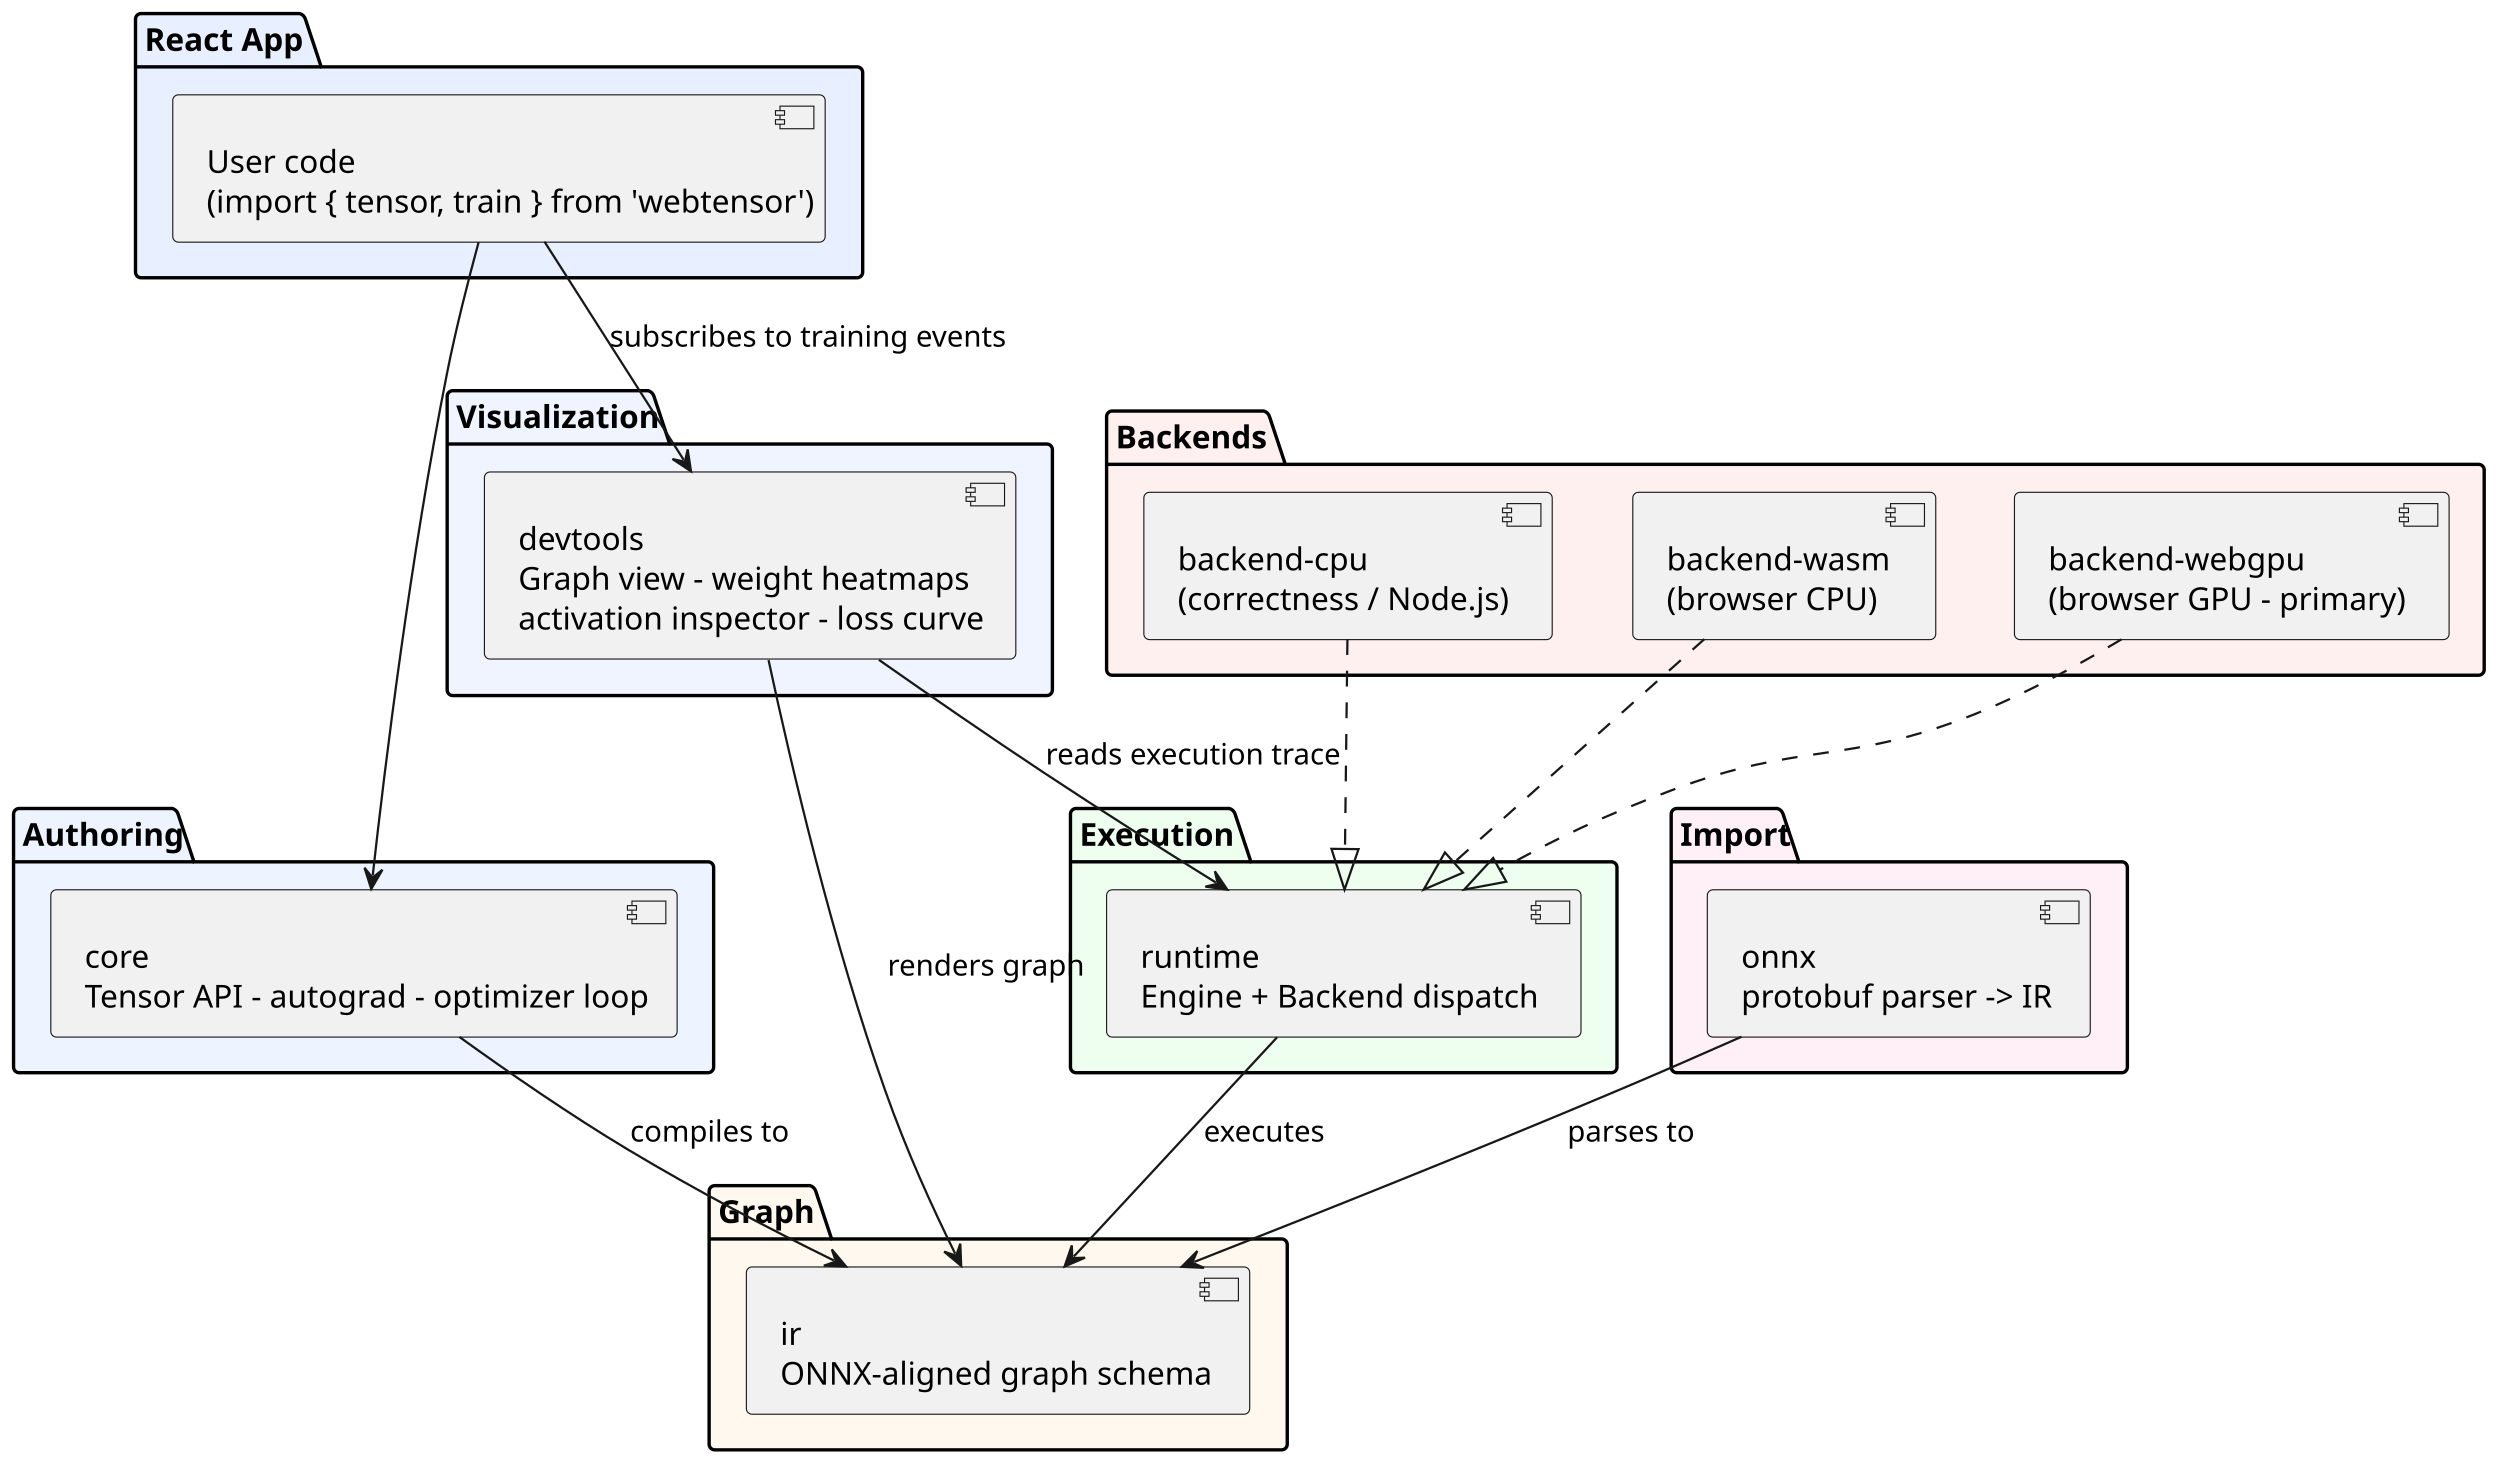
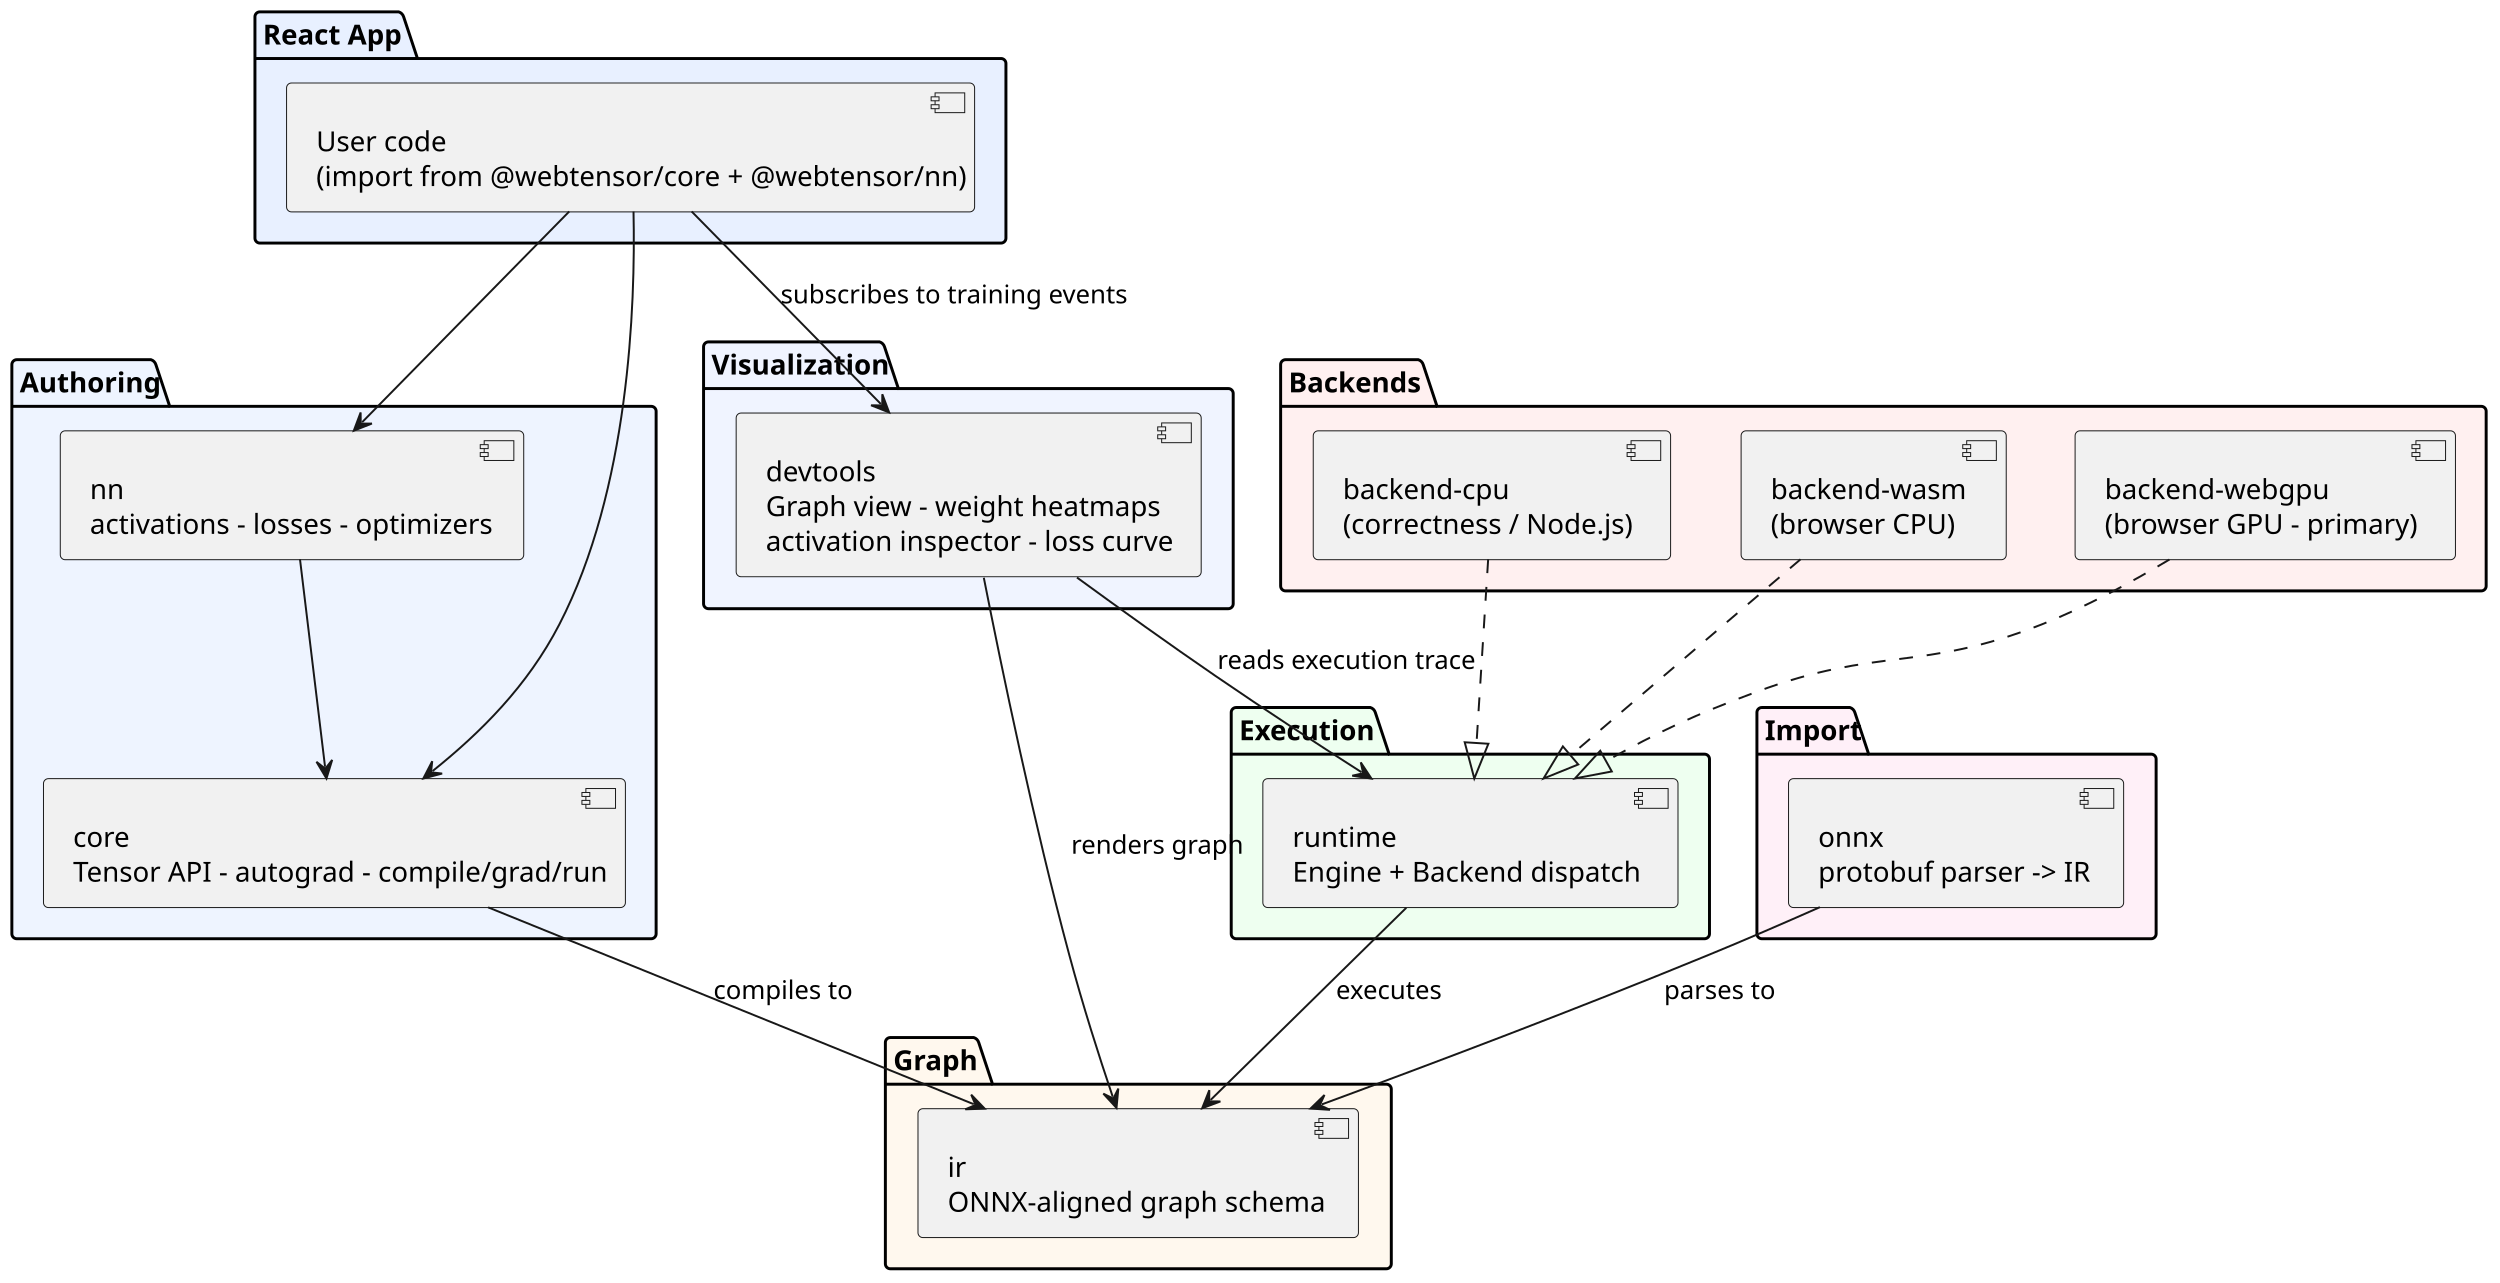
- <svg xmlns="http://www.w3.org/2000/svg" contentStyleType="text/css" data-diagram-type="DESCRIPTION" height="649px" preserveAspectRatio="none" style="width:1107px;height:649px;background:#FFFFFF;" version="1.1" viewBox="0 0 1107 649" width="1107px" zoomAndPan="magnify">
+ <svg xmlns="http://www.w3.org/2000/svg" contentStyleType="text/css" data-diagram-type="DESCRIPTION" height="649px" preserveAspectRatio="none" style="width:1265px;height:649px;background:#FFFFFF;" version="1.1" viewBox="0 0 1265 649" width="1265px" zoomAndPan="magnify">
  <defs />
  <g>
    <g class="cluster" data-entity="React App" data-source-line="2" data-uid="ent0002" id="cluster_React App">
-       <path d="M62.5,6 L132.734,6 A3.75,3.75 0 0 1 135.234,8.5 L142.234,29.609 L379.5,29.609 A2.5,2.5 0 0 1 382,32.109 L382,120.5 A2.5,2.5 0 0 1 379.5,123 L62.5,123 A2.5,2.5 0 0 1 60,120.5 L60,8.5 A2.5,2.5 0 0 1 62.5,6" fill="#E8F0FF" style="stroke:#000000;stroke-width:1.5;" />
-       <line style="stroke:#000000;stroke-width:1.5;" x1="60" x2="142.234" y1="29.609" y2="29.609" />
-       <text fill="#000000" font-family="sans-serif" font-size="14" font-weight="bold" lengthAdjust="spacing" textLength="69.234" x="64" y="22.533">React App</text>
+       <path d="M131.5,6 L201.734,6 A3.75,3.75 0 0 1 204.234,8.5 L211.234,29.609 L506.5,29.609 A2.5,2.5 0 0 1 509,32.109 L509,120.5 A2.5,2.5 0 0 1 506.5,123 L131.5,123 A2.5,2.5 0 0 1 129,120.5 L129,8.5 A2.5,2.5 0 0 1 131.5,6" fill="#E8F0FF" style="stroke:#000000;stroke-width:1.5;" />
+       <line style="stroke:#000000;stroke-width:1.5;" x1="129" x2="211.234" y1="29.609" y2="29.609" />
+       <text fill="#000000" font-family="sans-serif" font-size="14" font-weight="bold" lengthAdjust="spacing" textLength="69.234" x="133" y="22.533">React App</text>
    </g>
    <g class="cluster" data-entity="Authoring" data-source-line="6" data-uid="ent0004" id="cluster_Authoring">
-       <path d="M8.5,358 L76.369,358 A3.75,3.75 0 0 1 78.869,360.5 L85.869,381.609 L313.5,381.609 A2.5,2.5 0 0 1 316,384.109 L316,472.5 A2.5,2.5 0 0 1 313.5,475 L8.5,475 A2.5,2.5 0 0 1 6,472.5 L6,360.5 A2.5,2.5 0 0 1 8.5,358" fill="#EEF4FF" style="stroke:#000000;stroke-width:1.5;" />
-       <line style="stroke:#000000;stroke-width:1.5;" x1="6" x2="85.869" y1="381.609" y2="381.609" />
-       <text fill="#000000" font-family="sans-serif" font-size="14" font-weight="bold" lengthAdjust="spacing" textLength="66.869" x="10" y="374.533">Authoring</text>
+       <path d="M8.5,182 L76.369,182 A3.75,3.75 0 0 1 78.869,184.5 L85.869,205.609 L329.5,205.609 A2.5,2.5 0 0 1 332,208.109 L332,472.5 A2.5,2.5 0 0 1 329.5,475 L8.5,475 A2.5,2.5 0 0 1 6,472.5 L6,184.5 A2.5,2.5 0 0 1 8.5,182" fill="#EEF4FF" style="stroke:#000000;stroke-width:1.5;" />
+       <line style="stroke:#000000;stroke-width:1.5;" x1="6" x2="85.869" y1="205.609" y2="205.609" />
+       <text fill="#000000" font-family="sans-serif" font-size="14" font-weight="bold" lengthAdjust="spacing" textLength="66.869" x="10" y="198.533">Authoring</text>
    </g>
-     <g class="cluster" data-entity="Import" data-source-line="10" data-uid="ent0006" id="cluster_Import">
-       <path d="M742.5,358 L787.052,358 A3.75,3.75 0 0 1 789.552,360.5 L796.552,381.609 L939.5,381.609 A2.5,2.5 0 0 1 942,384.109 L942,472.5 A2.5,2.5 0 0 1 939.5,475 L742.5,475 A2.5,2.5 0 0 1 740,472.5 L740,360.5 A2.5,2.5 0 0 1 742.5,358" fill="#FFF0F8" style="stroke:#000000;stroke-width:1.5;" />
-       <line style="stroke:#000000;stroke-width:1.5;" x1="740" x2="796.552" y1="381.609" y2="381.609" />
-       <text fill="#000000" font-family="sans-serif" font-size="14" font-weight="bold" lengthAdjust="spacing" textLength="43.552" x="744" y="374.533">Import</text>
+     <g class="cluster" data-entity="Import" data-source-line="11" data-uid="ent0007" id="cluster_Import">
+       <path d="M891.5,358 L936.052,358 A3.75,3.75 0 0 1 938.552,360.5 L945.552,381.609 L1088.5,381.609 A2.5,2.5 0 0 1 1091,384.109 L1091,472.5 A2.5,2.5 0 0 1 1088.5,475 L891.5,475 A2.5,2.5 0 0 1 889,472.5 L889,360.5 A2.5,2.5 0 0 1 891.5,358" fill="#FFF0F8" style="stroke:#000000;stroke-width:1.5;" />
+       <line style="stroke:#000000;stroke-width:1.5;" x1="889" x2="945.552" y1="381.609" y2="381.609" />
+       <text fill="#000000" font-family="sans-serif" font-size="14" font-weight="bold" lengthAdjust="spacing" textLength="43.552" x="893" y="374.533">Import</text>
    </g>
-     <g class="cluster" data-entity="Graph" data-source-line="14" data-uid="ent0008" id="cluster_Graph">
-       <path d="M316.5,525 L358.728,525 A3.75,3.75 0 0 1 361.228,527.5 L368.228,548.609 L567.5,548.609 A2.5,2.5 0 0 1 570,551.109 L570,639.5 A2.5,2.5 0 0 1 567.5,642 L316.5,642 A2.5,2.5 0 0 1 314,639.5 L314,527.5 A2.5,2.5 0 0 1 316.5,525" fill="#FFF8EE" style="stroke:#000000;stroke-width:1.5;" />
-       <line style="stroke:#000000;stroke-width:1.5;" x1="314" x2="368.228" y1="548.609" y2="548.609" />
-       <text fill="#000000" font-family="sans-serif" font-size="14" font-weight="bold" lengthAdjust="spacing" textLength="41.227" x="318" y="541.533">Graph</text>
+     <g class="cluster" data-entity="Graph" data-source-line="15" data-uid="ent0009" id="cluster_Graph">
+       <path d="M450.5,525 L492.728,525 A3.75,3.75 0 0 1 495.228,527.5 L502.228,548.609 L701.5,548.609 A2.5,2.5 0 0 1 704,551.109 L704,639.5 A2.5,2.5 0 0 1 701.5,642 L450.5,642 A2.5,2.5 0 0 1 448,639.5 L448,527.5 A2.5,2.5 0 0 1 450.5,525" fill="#FFF8EE" style="stroke:#000000;stroke-width:1.5;" />
+       <line style="stroke:#000000;stroke-width:1.5;" x1="448" x2="502.228" y1="548.609" y2="548.609" />
+       <text fill="#000000" font-family="sans-serif" font-size="14" font-weight="bold" lengthAdjust="spacing" textLength="41.227" x="452" y="541.533">Graph</text>
    </g>
-     <g class="cluster" data-entity="Execution" data-source-line="18" data-uid="ent0010" id="cluster_Execution">
-       <path d="M476.5,358 L544.403,358 A3.75,3.75 0 0 1 546.903,360.5 L553.903,381.609 L713.5,381.609 A2.5,2.5 0 0 1 716,384.109 L716,472.5 A2.5,2.5 0 0 1 713.5,475 L476.5,475 A2.5,2.5 0 0 1 474,472.5 L474,360.5 A2.5,2.5 0 0 1 476.5,358" fill="#EEFFF0" style="stroke:#000000;stroke-width:1.5;" />
-       <line style="stroke:#000000;stroke-width:1.5;" x1="474" x2="553.903" y1="381.609" y2="381.609" />
-       <text fill="#000000" font-family="sans-serif" font-size="14" font-weight="bold" lengthAdjust="spacing" textLength="66.903" x="478" y="374.533">Execution</text>
+     <g class="cluster" data-entity="Execution" data-source-line="19" data-uid="ent0011" id="cluster_Execution">
+       <path d="M625.5,358 L693.403,358 A3.75,3.75 0 0 1 695.903,360.5 L702.903,381.609 L862.5,381.609 A2.5,2.5 0 0 1 865,384.109 L865,472.5 A2.5,2.5 0 0 1 862.5,475 L625.5,475 A2.5,2.5 0 0 1 623,472.5 L623,360.5 A2.5,2.5 0 0 1 625.5,358" fill="#EEFFF0" style="stroke:#000000;stroke-width:1.5;" />
+       <line style="stroke:#000000;stroke-width:1.5;" x1="623" x2="702.903" y1="381.609" y2="381.609" />
+       <text fill="#000000" font-family="sans-serif" font-size="14" font-weight="bold" lengthAdjust="spacing" textLength="66.903" x="627" y="374.533">Execution</text>
    </g>
-     <g class="cluster" data-entity="Backends" data-source-line="22" data-uid="ent0012" id="cluster_Backends">
-       <path d="M492.5,182 L559.644,182 A3.75,3.75 0 0 1 562.144,184.5 L569.144,205.609 L1097.5,205.609 A2.5,2.5 0 0 1 1100,208.109 L1100,296.5 A2.5,2.5 0 0 1 1097.5,299 L492.5,299 A2.5,2.5 0 0 1 490,296.5 L490,184.5 A2.5,2.5 0 0 1 492.5,182" fill="#FFF0F0" style="stroke:#000000;stroke-width:1.5;" />
-       <line style="stroke:#000000;stroke-width:1.5;" x1="490" x2="569.144" y1="205.609" y2="205.609" />
-       <text fill="#000000" font-family="sans-serif" font-size="14" font-weight="bold" lengthAdjust="spacing" textLength="66.144" x="494" y="198.533">Backends</text>
+     <g class="cluster" data-entity="Backends" data-source-line="23" data-uid="ent0013" id="cluster_Backends">
+       <path d="M650.5,182 L717.644,182 A3.75,3.75 0 0 1 720.144,184.5 L727.144,205.609 L1255.5,205.609 A2.5,2.5 0 0 1 1258,208.109 L1258,296.5 A2.5,2.5 0 0 1 1255.5,299 L650.5,299 A2.5,2.5 0 0 1 648,296.5 L648,184.5 A2.5,2.5 0 0 1 650.5,182" fill="#FFF0F0" style="stroke:#000000;stroke-width:1.5;" />
+       <line style="stroke:#000000;stroke-width:1.5;" x1="648" x2="727.144" y1="205.609" y2="205.609" />
+       <text fill="#000000" font-family="sans-serif" font-size="14" font-weight="bold" lengthAdjust="spacing" textLength="66.144" x="652" y="198.533">Backends</text>
    </g>
-     <g class="cluster" data-entity="Visualization" data-source-line="28" data-uid="ent0016" id="cluster_Visualization">
-       <path d="M200.5,173 L287.072,173 A3.75,3.75 0 0 1 289.572,175.5 L296.572,196.609 L463.5,196.609 A2.5,2.5 0 0 1 466,199.109 L466,305.5 A2.5,2.5 0 0 1 463.5,308 L200.5,308 A2.5,2.5 0 0 1 198,305.5 L198,175.5 A2.5,2.5 0 0 1 200.5,173" fill="#F0F4FF" style="stroke:#000000;stroke-width:1.5;" />
-       <line style="stroke:#000000;stroke-width:1.5;" x1="198" x2="296.572" y1="196.609" y2="196.609" />
-       <text fill="#000000" font-family="sans-serif" font-size="14" font-weight="bold" lengthAdjust="spacing" textLength="85.572" x="202" y="189.533">Visualization</text>
+     <g class="cluster" data-entity="Visualization" data-source-line="29" data-uid="ent0017" id="cluster_Visualization">
+       <path d="M358.5,173 L445.072,173 A3.75,3.75 0 0 1 447.572,175.5 L454.572,196.609 L621.5,196.609 A2.5,2.5 0 0 1 624,199.109 L624,305.5 A2.5,2.5 0 0 1 621.5,308 L358.5,308 A2.5,2.5 0 0 1 356,305.5 L356,175.5 A2.5,2.5 0 0 1 358.5,173" fill="#F0F4FF" style="stroke:#000000;stroke-width:1.5;" />
+       <line style="stroke:#000000;stroke-width:1.5;" x1="356" x2="454.572" y1="196.609" y2="196.609" />
+       <text fill="#000000" font-family="sans-serif" font-size="14" font-weight="bold" lengthAdjust="spacing" textLength="85.572" x="360" y="189.533">Visualization</text>
    </g>
    <g class="entity" data-entity="usercode" data-source-line="3" data-uid="ent0003" id="entity_usercode">
-       <rect fill="#F1F1F1" height="65.219" rx="2.5" ry="2.5" style="stroke:#181818;stroke-width:0.5;" width="288.883" x="76.5" y="42" />
-       <rect fill="#F1F1F1" height="10" style="stroke:#181818;stroke-width:0.5;" width="15" x="345.383" y="47" />
-       <rect fill="#F1F1F1" height="2" style="stroke:#181818;stroke-width:0.5;" width="4" x="343.383" y="49" />
-       <rect fill="#F1F1F1" height="2" style="stroke:#181818;stroke-width:0.5;" width="4" x="343.383" y="53" />
-       <text fill="#000000" font-family="sans-serif" font-size="14" lengthAdjust="spacing" textLength="63.807" x="91.5" y="76.533">User code</text>
-       <text fill="#000000" font-family="sans-serif" font-size="14" lengthAdjust="spacing" textLength="248.883" x="91.5" y="94.143">(import { tensor, train } from 'webtensor')</text>
+       <rect fill="#F1F1F1" height="65.219" rx="2.5" ry="2.5" style="stroke:#181818;stroke-width:0.5;" width="348.15" x="145" y="42" />
+       <rect fill="#F1F1F1" height="10" style="stroke:#181818;stroke-width:0.5;" width="15" x="473.15" y="47" />
+       <rect fill="#F1F1F1" height="2" style="stroke:#181818;stroke-width:0.5;" width="4" x="471.15" y="49" />
+       <rect fill="#F1F1F1" height="2" style="stroke:#181818;stroke-width:0.5;" width="4" x="471.15" y="53" />
+       <text fill="#000000" font-family="sans-serif" font-size="14" lengthAdjust="spacing" textLength="63.807" x="160" y="76.533">User code</text>
+       <text fill="#000000" font-family="sans-serif" font-size="14" lengthAdjust="spacing" textLength="308.15" x="160" y="94.143">(import from @webtensor/core + @webtensor/nn)</text>
    </g>
    <g class="entity" data-entity="core" data-source-line="7" data-uid="ent0005" id="entity_core">
-       <rect fill="#F1F1F1" height="65.219" rx="2.5" ry="2.5" style="stroke:#181818;stroke-width:0.5;" width="277.33" x="22.5" y="394" />
-       <rect fill="#F1F1F1" height="10" style="stroke:#181818;stroke-width:0.5;" width="15" x="279.83" y="399" />
-       <rect fill="#F1F1F1" height="2" style="stroke:#181818;stroke-width:0.5;" width="4" x="277.83" y="401" />
-       <rect fill="#F1F1F1" height="2" style="stroke:#181818;stroke-width:0.5;" width="4" x="277.83" y="405" />
-       <text fill="#000000" font-family="sans-serif" font-size="14" lengthAdjust="spacing" textLength="27.234" x="37.5" y="428.533">core</text>
-       <text fill="#000000" font-family="sans-serif" font-size="14" lengthAdjust="spacing" textLength="237.33" x="37.5" y="446.143">Tensor API - autograd - optimizer loop</text>
+       <rect fill="#F1F1F1" height="65.219" rx="2.5" ry="2.5" style="stroke:#181818;stroke-width:0.5;" width="294.454" x="22" y="394" />
+       <rect fill="#F1F1F1" height="10" style="stroke:#181818;stroke-width:0.5;" width="15" x="296.454" y="399" />
+       <rect fill="#F1F1F1" height="2" style="stroke:#181818;stroke-width:0.5;" width="4" x="294.454" y="401" />
+       <rect fill="#F1F1F1" height="2" style="stroke:#181818;stroke-width:0.5;" width="4" x="294.454" y="405" />
+       <text fill="#000000" font-family="sans-serif" font-size="14" lengthAdjust="spacing" textLength="27.234" x="37" y="428.533">core</text>
+       <text fill="#000000" font-family="sans-serif" font-size="14" lengthAdjust="spacing" textLength="254.454" x="37" y="446.143">Tensor API - autograd - compile/grad/run</text>
    </g>
-     <g class="entity" data-entity="onnx" data-source-line="11" data-uid="ent0007" id="entity_onnx">
-       <rect fill="#F1F1F1" height="65.219" rx="2.5" ry="2.5" style="stroke:#181818;stroke-width:0.5;" width="169.561" x="756" y="394" />
-       <rect fill="#F1F1F1" height="10" style="stroke:#181818;stroke-width:0.5;" width="15" x="905.562" y="399" />
-       <rect fill="#F1F1F1" height="2" style="stroke:#181818;stroke-width:0.5;" width="4" x="903.562" y="401" />
-       <rect fill="#F1F1F1" height="2" style="stroke:#181818;stroke-width:0.5;" width="4" x="903.562" y="405" />
-       <text fill="#000000" font-family="sans-serif" font-size="14" lengthAdjust="spacing" textLength="30.358" x="771" y="428.533">onnx</text>
-       <text fill="#000000" font-family="sans-serif" font-size="14" lengthAdjust="spacing" textLength="129.561" x="771" y="446.143">protobuf parser -&gt; IR</text>
+     <g class="entity" data-entity="nn" data-source-line="8" data-uid="ent0006" id="entity_nn">
+       <rect fill="#F1F1F1" height="65.219" rx="2.5" ry="2.5" style="stroke:#181818;stroke-width:0.5;" width="234.503" x="30.5" y="218" />
+       <rect fill="#F1F1F1" height="10" style="stroke:#181818;stroke-width:0.5;" width="15" x="245.003" y="223" />
+       <rect fill="#F1F1F1" height="2" style="stroke:#181818;stroke-width:0.5;" width="4" x="243.003" y="225" />
+       <rect fill="#F1F1F1" height="2" style="stroke:#181818;stroke-width:0.5;" width="4" x="243.003" y="229" />
+       <text fill="#000000" font-family="sans-serif" font-size="14" lengthAdjust="spacing" textLength="15.572" x="45.5" y="252.533">nn</text>
+       <text fill="#000000" font-family="sans-serif" font-size="14" lengthAdjust="spacing" textLength="194.503" x="45.5" y="270.143">activations - losses - optimizers</text>
    </g>
-     <g class="entity" data-entity="ir" data-source-line="15" data-uid="ent0009" id="entity_ir">
-       <rect fill="#F1F1F1" height="65.219" rx="2.5" ry="2.5" style="stroke:#181818;stroke-width:0.5;" width="222.868" x="330.5" y="561" />
-       <rect fill="#F1F1F1" height="10" style="stroke:#181818;stroke-width:0.5;" width="15" x="533.368" y="566" />
-       <rect fill="#F1F1F1" height="2" style="stroke:#181818;stroke-width:0.5;" width="4" x="531.368" y="568" />
-       <rect fill="#F1F1F1" height="2" style="stroke:#181818;stroke-width:0.5;" width="4" x="531.368" y="572" />
-       <text fill="#000000" font-family="sans-serif" font-size="14" lengthAdjust="spacing" textLength="7.772" x="345.5" y="595.533">ir</text>
-       <text fill="#000000" font-family="sans-serif" font-size="14" lengthAdjust="spacing" textLength="182.868" x="345.5" y="613.143">ONNX-aligned graph schema</text>
+     <g class="entity" data-entity="onnx" data-source-line="12" data-uid="ent0008" id="entity_onnx">
+       <rect fill="#F1F1F1" height="65.219" rx="2.5" ry="2.5" style="stroke:#181818;stroke-width:0.5;" width="169.561" x="905" y="394" />
+       <rect fill="#F1F1F1" height="10" style="stroke:#181818;stroke-width:0.5;" width="15" x="1054.562" y="399" />
+       <rect fill="#F1F1F1" height="2" style="stroke:#181818;stroke-width:0.5;" width="4" x="1052.562" y="401" />
+       <rect fill="#F1F1F1" height="2" style="stroke:#181818;stroke-width:0.5;" width="4" x="1052.562" y="405" />
+       <text fill="#000000" font-family="sans-serif" font-size="14" lengthAdjust="spacing" textLength="30.358" x="920" y="428.533">onnx</text>
+       <text fill="#000000" font-family="sans-serif" font-size="14" lengthAdjust="spacing" textLength="129.561" x="920" y="446.143">protobuf parser -&gt; IR</text>
    </g>
-     <g class="entity" data-entity="runtime" data-source-line="19" data-uid="ent0011" id="entity_runtime">
-       <rect fill="#F1F1F1" height="65.219" rx="2.5" ry="2.5" style="stroke:#181818;stroke-width:0.5;" width="210.065" x="490" y="394" />
-       <rect fill="#F1F1F1" height="10" style="stroke:#181818;stroke-width:0.5;" width="15" x="680.064" y="399" />
-       <rect fill="#F1F1F1" height="2" style="stroke:#181818;stroke-width:0.5;" width="4" x="678.064" y="401" />
-       <rect fill="#F1F1F1" height="2" style="stroke:#181818;stroke-width:0.5;" width="4" x="678.064" y="405" />
-       <text fill="#000000" font-family="sans-serif" font-size="14" lengthAdjust="spacing" textLength="46.683" x="505" y="428.533">runtime</text>
-       <text fill="#000000" font-family="sans-serif" font-size="14" lengthAdjust="spacing" textLength="170.065" x="505" y="446.143">Engine + Backend dispatch</text>
+     <g class="entity" data-entity="ir" data-source-line="16" data-uid="ent0010" id="entity_ir">
+       <rect fill="#F1F1F1" height="65.219" rx="2.5" ry="2.5" style="stroke:#181818;stroke-width:0.5;" width="222.868" x="464.5" y="561" />
+       <rect fill="#F1F1F1" height="10" style="stroke:#181818;stroke-width:0.5;" width="15" x="667.368" y="566" />
+       <rect fill="#F1F1F1" height="2" style="stroke:#181818;stroke-width:0.5;" width="4" x="665.368" y="568" />
+       <rect fill="#F1F1F1" height="2" style="stroke:#181818;stroke-width:0.5;" width="4" x="665.368" y="572" />
+       <text fill="#000000" font-family="sans-serif" font-size="14" lengthAdjust="spacing" textLength="7.772" x="479.5" y="595.533">ir</text>
+       <text fill="#000000" font-family="sans-serif" font-size="14" lengthAdjust="spacing" textLength="182.868" x="479.5" y="613.143">ONNX-aligned graph schema</text>
    </g>
-     <g class="entity" data-entity="cpu" data-source-line="23" data-uid="ent0013" id="entity_cpu">
-       <rect fill="#F1F1F1" height="65.219" rx="2.5" ry="2.5" style="stroke:#181818;stroke-width:0.5;" width="180.82" x="506.5" y="218" />
-       <rect fill="#F1F1F1" height="10" style="stroke:#181818;stroke-width:0.5;" width="15" x="667.32" y="223" />
-       <rect fill="#F1F1F1" height="2" style="stroke:#181818;stroke-width:0.5;" width="4" x="665.32" y="225" />
-       <rect fill="#F1F1F1" height="2" style="stroke:#181818;stroke-width:0.5;" width="4" x="665.32" y="229" />
-       <text fill="#000000" font-family="sans-serif" font-size="14" lengthAdjust="spacing" textLength="80.165" x="521.5" y="252.533">backend-cpu</text>
-       <text fill="#000000" font-family="sans-serif" font-size="14" lengthAdjust="spacing" textLength="140.82" x="521.5" y="270.143">(correctness / Node.js)</text>
+     <g class="entity" data-entity="runtime" data-source-line="20" data-uid="ent0012" id="entity_runtime">
+       <rect fill="#F1F1F1" height="65.219" rx="2.5" ry="2.5" style="stroke:#181818;stroke-width:0.5;" width="210.065" x="639" y="394" />
+       <rect fill="#F1F1F1" height="10" style="stroke:#181818;stroke-width:0.5;" width="15" x="829.064" y="399" />
+       <rect fill="#F1F1F1" height="2" style="stroke:#181818;stroke-width:0.5;" width="4" x="827.064" y="401" />
+       <rect fill="#F1F1F1" height="2" style="stroke:#181818;stroke-width:0.5;" width="4" x="827.064" y="405" />
+       <text fill="#000000" font-family="sans-serif" font-size="14" lengthAdjust="spacing" textLength="46.683" x="654" y="428.533">runtime</text>
+       <text fill="#000000" font-family="sans-serif" font-size="14" lengthAdjust="spacing" textLength="170.065" x="654" y="446.143">Engine + Backend dispatch</text>
    </g>
-     <g class="entity" data-entity="wasm" data-source-line="24" data-uid="ent0014" id="entity_wasm">
-       <rect fill="#F1F1F1" height="65.219" rx="2.5" ry="2.5" style="stroke:#181818;stroke-width:0.5;" width="134.151" x="723" y="218" />
-       <rect fill="#F1F1F1" height="10" style="stroke:#181818;stroke-width:0.5;" width="15" x="837.151" y="223" />
-       <rect fill="#F1F1F1" height="2" style="stroke:#181818;stroke-width:0.5;" width="4" x="835.151" y="225" />
-       <rect fill="#F1F1F1" height="2" style="stroke:#181818;stroke-width:0.5;" width="4" x="835.151" y="229" />
-       <text fill="#000000" font-family="sans-serif" font-size="14" lengthAdjust="spacing" textLength="94.151" x="738" y="252.533">backend-wasm</text>
-       <text fill="#000000" font-family="sans-serif" font-size="14" lengthAdjust="spacing" textLength="92.565" x="738" y="270.143">(browser CPU)</text>
+     <g class="entity" data-entity="cpu" data-source-line="24" data-uid="ent0014" id="entity_cpu">
+       <rect fill="#F1F1F1" height="65.219" rx="2.5" ry="2.5" style="stroke:#181818;stroke-width:0.5;" width="180.82" x="664.5" y="218" />
+       <rect fill="#F1F1F1" height="10" style="stroke:#181818;stroke-width:0.5;" width="15" x="825.32" y="223" />
+       <rect fill="#F1F1F1" height="2" style="stroke:#181818;stroke-width:0.5;" width="4" x="823.32" y="225" />
+       <rect fill="#F1F1F1" height="2" style="stroke:#181818;stroke-width:0.5;" width="4" x="823.32" y="229" />
+       <text fill="#000000" font-family="sans-serif" font-size="14" lengthAdjust="spacing" textLength="80.165" x="679.5" y="252.533">backend-cpu</text>
+       <text fill="#000000" font-family="sans-serif" font-size="14" lengthAdjust="spacing" textLength="140.82" x="679.5" y="270.143">(correctness / Node.js)</text>
    </g>
-     <g class="entity" data-entity="webgpu" data-source-line="25" data-uid="ent0015" id="entity_webgpu">
-       <rect fill="#F1F1F1" height="65.219" rx="2.5" ry="2.5" style="stroke:#181818;stroke-width:0.5;" width="192.455" x="892" y="218" />
-       <rect fill="#F1F1F1" height="10" style="stroke:#181818;stroke-width:0.5;" width="15" x="1064.455" y="223" />
-       <rect fill="#F1F1F1" height="2" style="stroke:#181818;stroke-width:0.5;" width="4" x="1062.455" y="225" />
-       <rect fill="#F1F1F1" height="2" style="stroke:#181818;stroke-width:0.5;" width="4" x="1062.455" y="229" />
-       <text fill="#000000" font-family="sans-serif" font-size="14" lengthAdjust="spacing" textLength="106.634" x="907" y="252.533">backend-webgpu</text>
-       <text fill="#000000" font-family="sans-serif" font-size="14" lengthAdjust="spacing" textLength="152.455" x="907" y="270.143">(browser GPU - primary)</text>
+     <g class="entity" data-entity="wasm" data-source-line="25" data-uid="ent0015" id="entity_wasm">
+       <rect fill="#F1F1F1" height="65.219" rx="2.5" ry="2.5" style="stroke:#181818;stroke-width:0.5;" width="134.151" x="881" y="218" />
+       <rect fill="#F1F1F1" height="10" style="stroke:#181818;stroke-width:0.5;" width="15" x="995.151" y="223" />
+       <rect fill="#F1F1F1" height="2" style="stroke:#181818;stroke-width:0.5;" width="4" x="993.151" y="225" />
+       <rect fill="#F1F1F1" height="2" style="stroke:#181818;stroke-width:0.5;" width="4" x="993.151" y="229" />
+       <text fill="#000000" font-family="sans-serif" font-size="14" lengthAdjust="spacing" textLength="94.151" x="896" y="252.533">backend-wasm</text>
+       <text fill="#000000" font-family="sans-serif" font-size="14" lengthAdjust="spacing" textLength="92.565" x="896" y="270.143">(browser CPU)</text>
    </g>
-     <g class="entity" data-entity="devtools" data-source-line="29" data-uid="ent0017" id="entity_devtools">
-       <rect fill="#F1F1F1" height="82.828" rx="2.5" ry="2.5" style="stroke:#181818;stroke-width:0.5;" width="235.303" x="214.5" y="209" />
-       <rect fill="#F1F1F1" height="10" style="stroke:#181818;stroke-width:0.5;" width="15" x="429.803" y="214" />
-       <rect fill="#F1F1F1" height="2" style="stroke:#181818;stroke-width:0.5;" width="4" x="427.803" y="216" />
-       <rect fill="#F1F1F1" height="2" style="stroke:#181818;stroke-width:0.5;" width="4" x="427.803" y="220" />
-       <text fill="#000000" font-family="sans-serif" font-size="14" lengthAdjust="spacing" textLength="52.145" x="229.5" y="243.533">devtools</text>
-       <text fill="#000000" font-family="sans-serif" font-size="14" lengthAdjust="spacing" textLength="189.089" x="229.5" y="261.143">Graph view - weight heatmaps</text>
-       <text fill="#000000" font-family="sans-serif" font-size="14" lengthAdjust="spacing" textLength="195.303" x="229.5" y="278.752">activation inspector - loss curve</text>
+     <g class="entity" data-entity="webgpu" data-source-line="26" data-uid="ent0016" id="entity_webgpu">
+       <rect fill="#F1F1F1" height="65.219" rx="2.5" ry="2.5" style="stroke:#181818;stroke-width:0.5;" width="192.455" x="1050" y="218" />
+       <rect fill="#F1F1F1" height="10" style="stroke:#181818;stroke-width:0.5;" width="15" x="1222.455" y="223" />
+       <rect fill="#F1F1F1" height="2" style="stroke:#181818;stroke-width:0.5;" width="4" x="1220.455" y="225" />
+       <rect fill="#F1F1F1" height="2" style="stroke:#181818;stroke-width:0.5;" width="4" x="1220.455" y="229" />
+       <text fill="#000000" font-family="sans-serif" font-size="14" lengthAdjust="spacing" textLength="106.634" x="1065" y="252.533">backend-webgpu</text>
+       <text fill="#000000" font-family="sans-serif" font-size="14" lengthAdjust="spacing" textLength="152.455" x="1065" y="270.143">(browser GPU - primary)</text>
    </g>
-     <g class="link" data-entity-1="usercode" data-entity-2="core" data-source-line="32" data-uid="lnk18" id="link_usercode_core">
-       <path d="M211.94,107.2 C207.31,124.23 201.85,145.65 198,165 C181.74,246.76 170.523,338.377 165.043,387.667" fill="none" id="usercode-to-core" style="stroke:#181818;stroke-width:1;" />
-       <polygon fill="#181818" points="164.38,393.63,169.35,385.127,164.933,388.661,161.399,384.243,164.38,393.63" style="stroke:#181818;stroke-width:1;" />
+     <g class="entity" data-entity="devtools" data-source-line="30" data-uid="ent0018" id="entity_devtools">
+       <rect fill="#F1F1F1" height="82.828" rx="2.5" ry="2.5" style="stroke:#181818;stroke-width:0.5;" width="235.303" x="372.5" y="209" />
+       <rect fill="#F1F1F1" height="10" style="stroke:#181818;stroke-width:0.5;" width="15" x="587.803" y="214" />
+       <rect fill="#F1F1F1" height="2" style="stroke:#181818;stroke-width:0.5;" width="4" x="585.803" y="216" />
+       <rect fill="#F1F1F1" height="2" style="stroke:#181818;stroke-width:0.5;" width="4" x="585.803" y="220" />
+       <text fill="#000000" font-family="sans-serif" font-size="14" lengthAdjust="spacing" textLength="52.145" x="387.5" y="243.533">devtools</text>
+       <text fill="#000000" font-family="sans-serif" font-size="14" lengthAdjust="spacing" textLength="189.089" x="387.5" y="261.143">Graph view - weight heatmaps</text>
+       <text fill="#000000" font-family="sans-serif" font-size="14" lengthAdjust="spacing" textLength="195.303" x="387.5" y="278.752">activation inspector - loss curve</text>
    </g>
-     <g class="link" data-entity-1="usercode" data-entity-2="devtools" data-source-line="33" data-uid="lnk19" id="link_usercode_devtools">
-       <path d="M241.1,107.01 C259.28,135.51 282.934,172.581 302.744,203.641" fill="none" id="usercode-to-devtools" style="stroke:#181818;stroke-width:1;" />
-       <polygon fill="#181818" points="305.97,208.7,304.503,198.961,303.281,204.484,297.758,203.263,305.97,208.7" style="stroke:#181818;stroke-width:1;" />
-       <text fill="#000000" font-family="sans-serif" font-size="13" lengthAdjust="spacing" textLength="164.753" x="270" y="153.495">subscribes to training events</text>
+     <g class="link" data-entity-1="usercode" data-entity-2="core" data-source-line="33" data-uid="lnk19" id="link_usercode_core">
+       <path d="M320.56,107.06 C321.59,154.98 318.28,247.74 283,316 C266.93,347.08 243.272,370.618 218.872,390.168" fill="none" id="usercode-to-core" style="stroke:#181818;stroke-width:1;" />
+       <polygon fill="#181818" points="214.19,393.92,223.715,391.414,218.092,390.794,218.713,385.171,214.19,393.92" style="stroke:#181818;stroke-width:1;" />
    </g>
-     <g class="link" data-entity-1="core" data-entity-2="ir" data-source-line="34" data-uid="lnk20" id="link_core_ir">
-       <path d="M203.4,459.14 C225.22,474.87 252.52,493.74 278,509 C308.97,527.55 339.177,543.35 369.257,558.16" fill="none" id="core-to-ir" style="stroke:#181818;stroke-width:1;" />
-       <polygon fill="#181818" points="374.64,560.81,368.332,553.246,370.154,558.601,364.799,560.423,374.64,560.81" style="stroke:#181818;stroke-width:1;" />
-       <text fill="#000000" font-family="sans-serif" font-size="13" lengthAdjust="spacing" textLength="65.749" x="279" y="505.495">compiles to</text>
+     <g class="link" data-entity-1="usercode" data-entity-2="nn" data-source-line="34" data-uid="lnk20" id="link_usercode_nn">
+       <path d="M288.03,107.01 C257.14,138.45 214.146,182.191 183.226,213.651" fill="none" id="usercode-to-nn" style="stroke:#181818;stroke-width:1;" />
+       <polygon fill="#181818" points="179.02,217.93,188.181,214.315,182.525,214.364,182.476,208.707,179.02,217.93" style="stroke:#181818;stroke-width:1;" />
    </g>
-     <g class="link" data-entity-1="onnx" data-entity-2="ir" data-source-line="35" data-uid="lnk21" id="link_onnx_ir">
-       <path d="M771.12,459.08 C753.21,467.02 733.94,475.44 716,483 C651.57,510.17 583.535,537.299 528.836,558.759" fill="none" id="onnx-to-ir" style="stroke:#181818;stroke-width:1;" />
-       <polygon fill="#181818" points="523.25,560.95,533.089,561.387,527.905,559.124,530.167,553.939,523.25,560.95" style="stroke:#181818;stroke-width:1;" />
-       <text fill="#000000" font-family="sans-serif" font-size="13" lengthAdjust="spacing" textLength="53.473" x="694" y="505.495">parses to</text>
+     <g class="link" data-entity-1="nn" data-entity-2="core" data-source-line="35" data-uid="lnk21" id="link_nn_core">
+       <path d="M151.8,283.01 C155.6,314.45 160.671,356.513 164.47,387.973" fill="none" id="nn-to-core" style="stroke:#181818;stroke-width:1;" />
+       <polygon fill="#181818" points="165.19,393.93,168.082,384.515,164.59,388.966,160.14,385.475,165.19,393.93" style="stroke:#181818;stroke-width:1;" />
    </g>
-     <g class="link" data-entity-1="runtime" data-entity-2="ir" data-source-line="36" data-uid="lnk22" id="link_runtime_ir">
-       <path d="M565.5,459.31 C538.41,488.53 502.55,527.201 475.49,556.381" fill="none" id="runtime-to-ir" style="stroke:#181818;stroke-width:1;" />
-       <polygon fill="#181818" points="471.41,560.78,480.463,556.901,474.81,557.114,474.597,551.461,471.41,560.78" style="stroke:#181818;stroke-width:1;" />
-       <text fill="#000000" font-family="sans-serif" font-size="13" lengthAdjust="spacing" textLength="52.032" x="533" y="505.495">executes</text>
+     <g class="link" data-entity-1="usercode" data-entity-2="devtools" data-source-line="36" data-uid="lnk22" id="link_usercode_devtools">
+       <path d="M349.97,107.01 C377.97,135.51 415.174,173.361 445.704,204.421" fill="none" id="usercode-to-devtools" style="stroke:#181818;stroke-width:1;" />
+       <polygon fill="#181818" points="449.91,208.7,446.454,199.477,446.405,205.134,440.748,205.085,449.91,208.7" style="stroke:#181818;stroke-width:1;" />
+       <text fill="#000000" font-family="sans-serif" font-size="13" lengthAdjust="spacing" textLength="164.753" x="395" y="153.495">subscribes to training events</text>
    </g>
-     <g class="link" data-entity-1="cpu" data-entity-2="runtime" data-source-line="37" data-uid="lnk23" id="link_cpu_runtime">
-       <path d="M596.64,283.01 C596.28,314.45 595.926,344.471 595.566,375.931" fill="none" id="cpu-to-runtime" style="stroke:#181818;stroke-width:1;stroke-dasharray:7.0,7.0;" />
-       <polygon fill="none" points="595.36,393.93,601.566,376,589.566,375.863,595.36,393.93" style="stroke:#181818;stroke-width:1;" />
+     <g class="link" data-entity-1="core" data-entity-2="ir" data-source-line="37" data-uid="lnk23" id="link_core_ir">
+       <path d="M246.99,459.12 C319.24,488.41 420.55,529.475 492.71,558.735" fill="none" id="core-to-ir" style="stroke:#181818;stroke-width:1;" />
+       <polygon fill="#181818" points="498.27,560.99,491.433,553.901,493.636,559.111,488.426,561.315,498.27,560.99" style="stroke:#181818;stroke-width:1;" />
+       <text fill="#000000" font-family="sans-serif" font-size="13" lengthAdjust="spacing" textLength="65.749" x="361" y="505.495">compiles to</text>
    </g>
-     <g class="link" data-entity-1="wasm" data-entity-2="runtime" data-source-line="38" data-uid="lnk24" id="link_wasm_runtime">
-       <path d="M754.69,283.01 C719.46,314.45 679.059,350.485 643.809,381.945" fill="none" id="wasm-to-runtime" style="stroke:#181818;stroke-width:1;stroke-dasharray:7.0,7.0;" />
-       <polygon fill="none" points="630.38,393.93,647.804,386.421,639.814,377.468,630.38,393.93" style="stroke:#181818;stroke-width:1;" />
+     <g class="link" data-entity-1="onnx" data-entity-2="ir" data-source-line="38" data-uid="lnk24" id="link_onnx_ir">
+       <path d="M920.87,459.02 C902.78,467.04 883.23,475.51 865,483 C797.76,510.64 726.36,537.625 668.75,558.855" fill="none" id="onnx-to-ir" style="stroke:#181818;stroke-width:1;" />
+       <polygon fill="#181818" points="663.12,560.93,672.948,561.571,667.812,559.201,670.182,554.065,663.12,560.93" style="stroke:#181818;stroke-width:1;" />
+       <text fill="#000000" font-family="sans-serif" font-size="13" lengthAdjust="spacing" textLength="53.473" x="842" y="505.495">parses to</text>
    </g>
-     <g class="link" data-entity-1="webgpu" data-entity-2="runtime" data-source-line="39" data-uid="lnk25" id="link_webgpu_runtime">
-       <path d="M939.4,283.1 C919.97,294.7 897,307.14 875,316 C817.6,339.1 797.83,328.01 740,350 C708.56,361.95 690.898,370.285 664.088,385.165" fill="none" id="webgpu-to-runtime" style="stroke:#181818;stroke-width:1;stroke-dasharray:7.0,7.0;" />
-       <polygon fill="none" points="648.35,393.9,667,390.411,661.177,379.919,648.35,393.9" style="stroke:#181818;stroke-width:1;" />
+     <g class="link" data-entity-1="runtime" data-entity-2="ir" data-source-line="39" data-uid="lnk25" id="link_runtime_ir">
+       <path d="M711.61,459.31 C681.86,488.53 642.291,527.396 612.571,556.576" fill="none" id="runtime-to-ir" style="stroke:#181818;stroke-width:1;" />
+       <polygon fill="#181818" points="608.29,560.78,617.514,557.329,611.858,557.277,611.91,551.62,608.29,560.78" style="stroke:#181818;stroke-width:1;" />
+       <text fill="#000000" font-family="sans-serif" font-size="13" lengthAdjust="spacing" textLength="52.032" x="676" y="505.495">executes</text>
    </g>
-     <g class="link" data-entity-1="devtools" data-entity-2="runtime" data-source-line="40" data-uid="lnk26" id="link_devtools_runtime">
-       <path d="M389.19,292.19 C411.72,307.98 437.92,326.07 462,342 C488.61,359.6 513.572,375.386 538.382,390.786" fill="none" id="devtools-to-runtime" style="stroke:#181818;stroke-width:1;" />
-       <polygon fill="#181818" points="543.48,393.95,537.943,385.805,539.232,391.313,533.724,392.602,543.48,393.95" style="stroke:#181818;stroke-width:1;" />
-       <text fill="#000000" font-family="sans-serif" font-size="13" lengthAdjust="spacing" textLength="124.293" x="463" y="338.495">reads execution trace</text>
+     <g class="link" data-entity-1="cpu" data-entity-2="runtime" data-source-line="40" data-uid="lnk26" id="link_cpu_runtime">
+       <path d="M753.01,283.01 C751.02,314.45 749.111,344.505 747.131,375.966" fill="none" id="cpu-to-runtime" style="stroke:#181818;stroke-width:1;stroke-dasharray:7.0,7.0;" />
+       <polygon fill="none" points="746,393.93,753.119,376.342,741.143,375.589,746,393.93" style="stroke:#181818;stroke-width:1;" />
    </g>
-     <g class="link" data-entity-1="devtools" data-entity-2="ir" data-source-line="41" data-uid="lnk27" id="link_devtools_ir">
-       <path d="M340.31,292.29 C350.35,339.05 368.81,417.66 392,483 C401.5,509.79 412.37,533.637 422.96,555.147" fill="none" id="devtools-to-ir" style="stroke:#181818;stroke-width:1;" />
-       <polygon fill="#181818" points="425.61,560.53,425.223,550.689,423.401,556.044,418.046,554.222,425.61,560.53" style="stroke:#181818;stroke-width:1;" />
-       <text fill="#000000" font-family="sans-serif" font-size="13" lengthAdjust="spacing" textLength="80.939" x="393" y="431.995">renders graph</text>
+     <g class="link" data-entity-1="wasm" data-entity-2="runtime" data-source-line="41" data-uid="lnk27" id="link_wasm_runtime">
+       <path d="M911.06,283.01 C874.2,314.45 831.584,350.788 794.704,382.248" fill="none" id="wasm-to-runtime" style="stroke:#181818;stroke-width:1;stroke-dasharray:7.0,7.0;" />
+       <polygon fill="none" points="781.01,393.93,798.598,386.813,790.81,377.683,781.01,393.93" style="stroke:#181818;stroke-width:1;" />
+     </g>
+     <g class="link" data-entity-1="webgpu" data-entity-2="runtime" data-source-line="42" data-uid="lnk28" id="link_webgpu_runtime">
+       <path d="M1097.75,283.11 C1078.26,294.78 1055.17,307.27 1033,316 C971.82,340.1 950.64,327.08 889,350 C857.34,361.77 839.51,370.143 812.65,385.123" fill="none" id="webgpu-to-runtime" style="stroke:#181818;stroke-width:1;stroke-dasharray:7.0,7.0;" />
+       <polygon fill="none" points="796.93,393.89,815.573,390.363,809.728,379.882,796.93,393.89" style="stroke:#181818;stroke-width:1;" />
+     </g>
+     <g class="link" data-entity-1="devtools" data-entity-2="runtime" data-source-line="43" data-uid="lnk29" id="link_devtools_runtime">
+       <path d="M544.94,292.22 C566.59,308.02 591.79,326.1 615,342 C640.75,359.64 664.854,375.369 688.924,390.749" fill="none" id="devtools-to-runtime" style="stroke:#181818;stroke-width:1;" />
+       <polygon fill="#181818" points="693.98,393.98,688.55,385.763,689.767,391.288,684.242,392.505,693.98,393.98" style="stroke:#181818;stroke-width:1;" />
+       <text fill="#000000" font-family="sans-serif" font-size="13" lengthAdjust="spacing" textLength="124.293" x="616" y="338.495">reads execution trace</text>
+     </g>
+     <g class="link" data-entity-1="devtools" data-entity-2="ir" data-source-line="44" data-uid="lnk30" id="link_devtools_ir">
+       <path d="M497.81,292.34 C506.97,338.81 523.18,416.84 541,483 C548.11,509.4 555.714,533.224 563.034,554.944" fill="none" id="devtools-to-ir" style="stroke:#181818;stroke-width:1;" />
+       <polygon fill="#181818" points="564.95,560.63,565.866,550.824,563.353,555.892,558.285,553.379,564.95,560.63" style="stroke:#181818;stroke-width:1;" />
+       <text fill="#000000" font-family="sans-serif" font-size="13" lengthAdjust="spacing" textLength="80.939" x="542" y="431.995">renders graph</text>
    </g>
  </g>
</svg>
